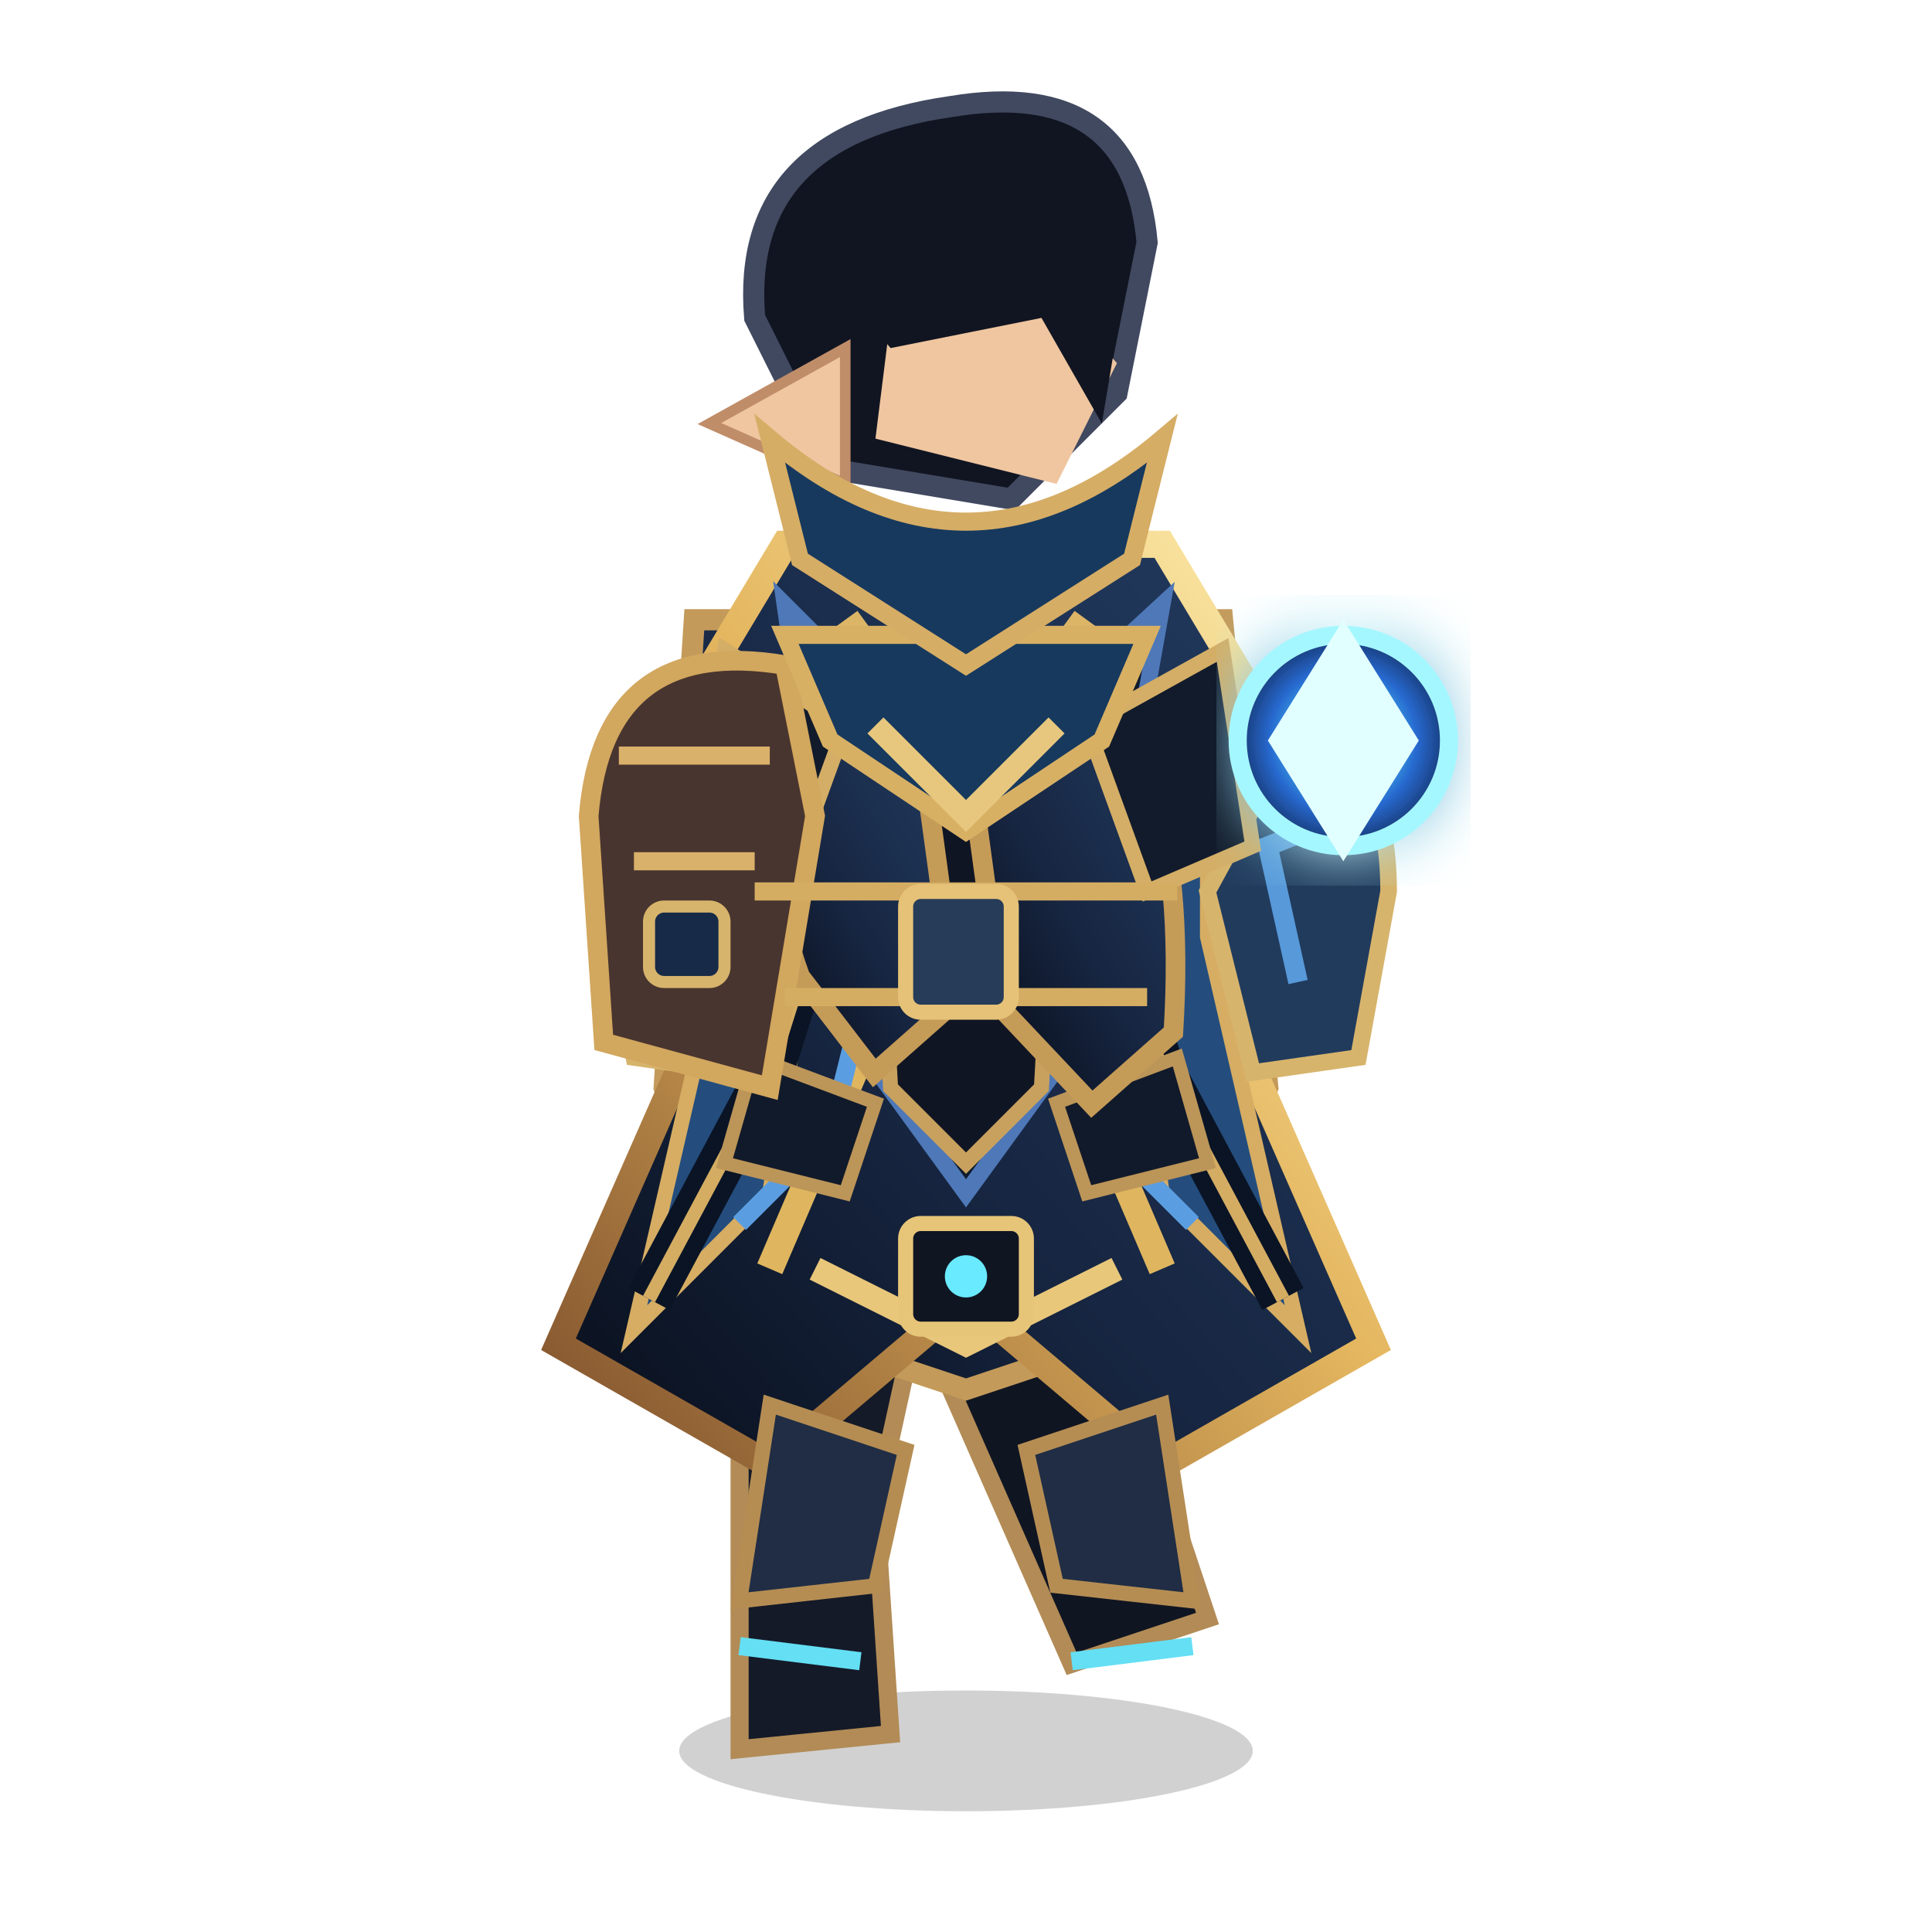
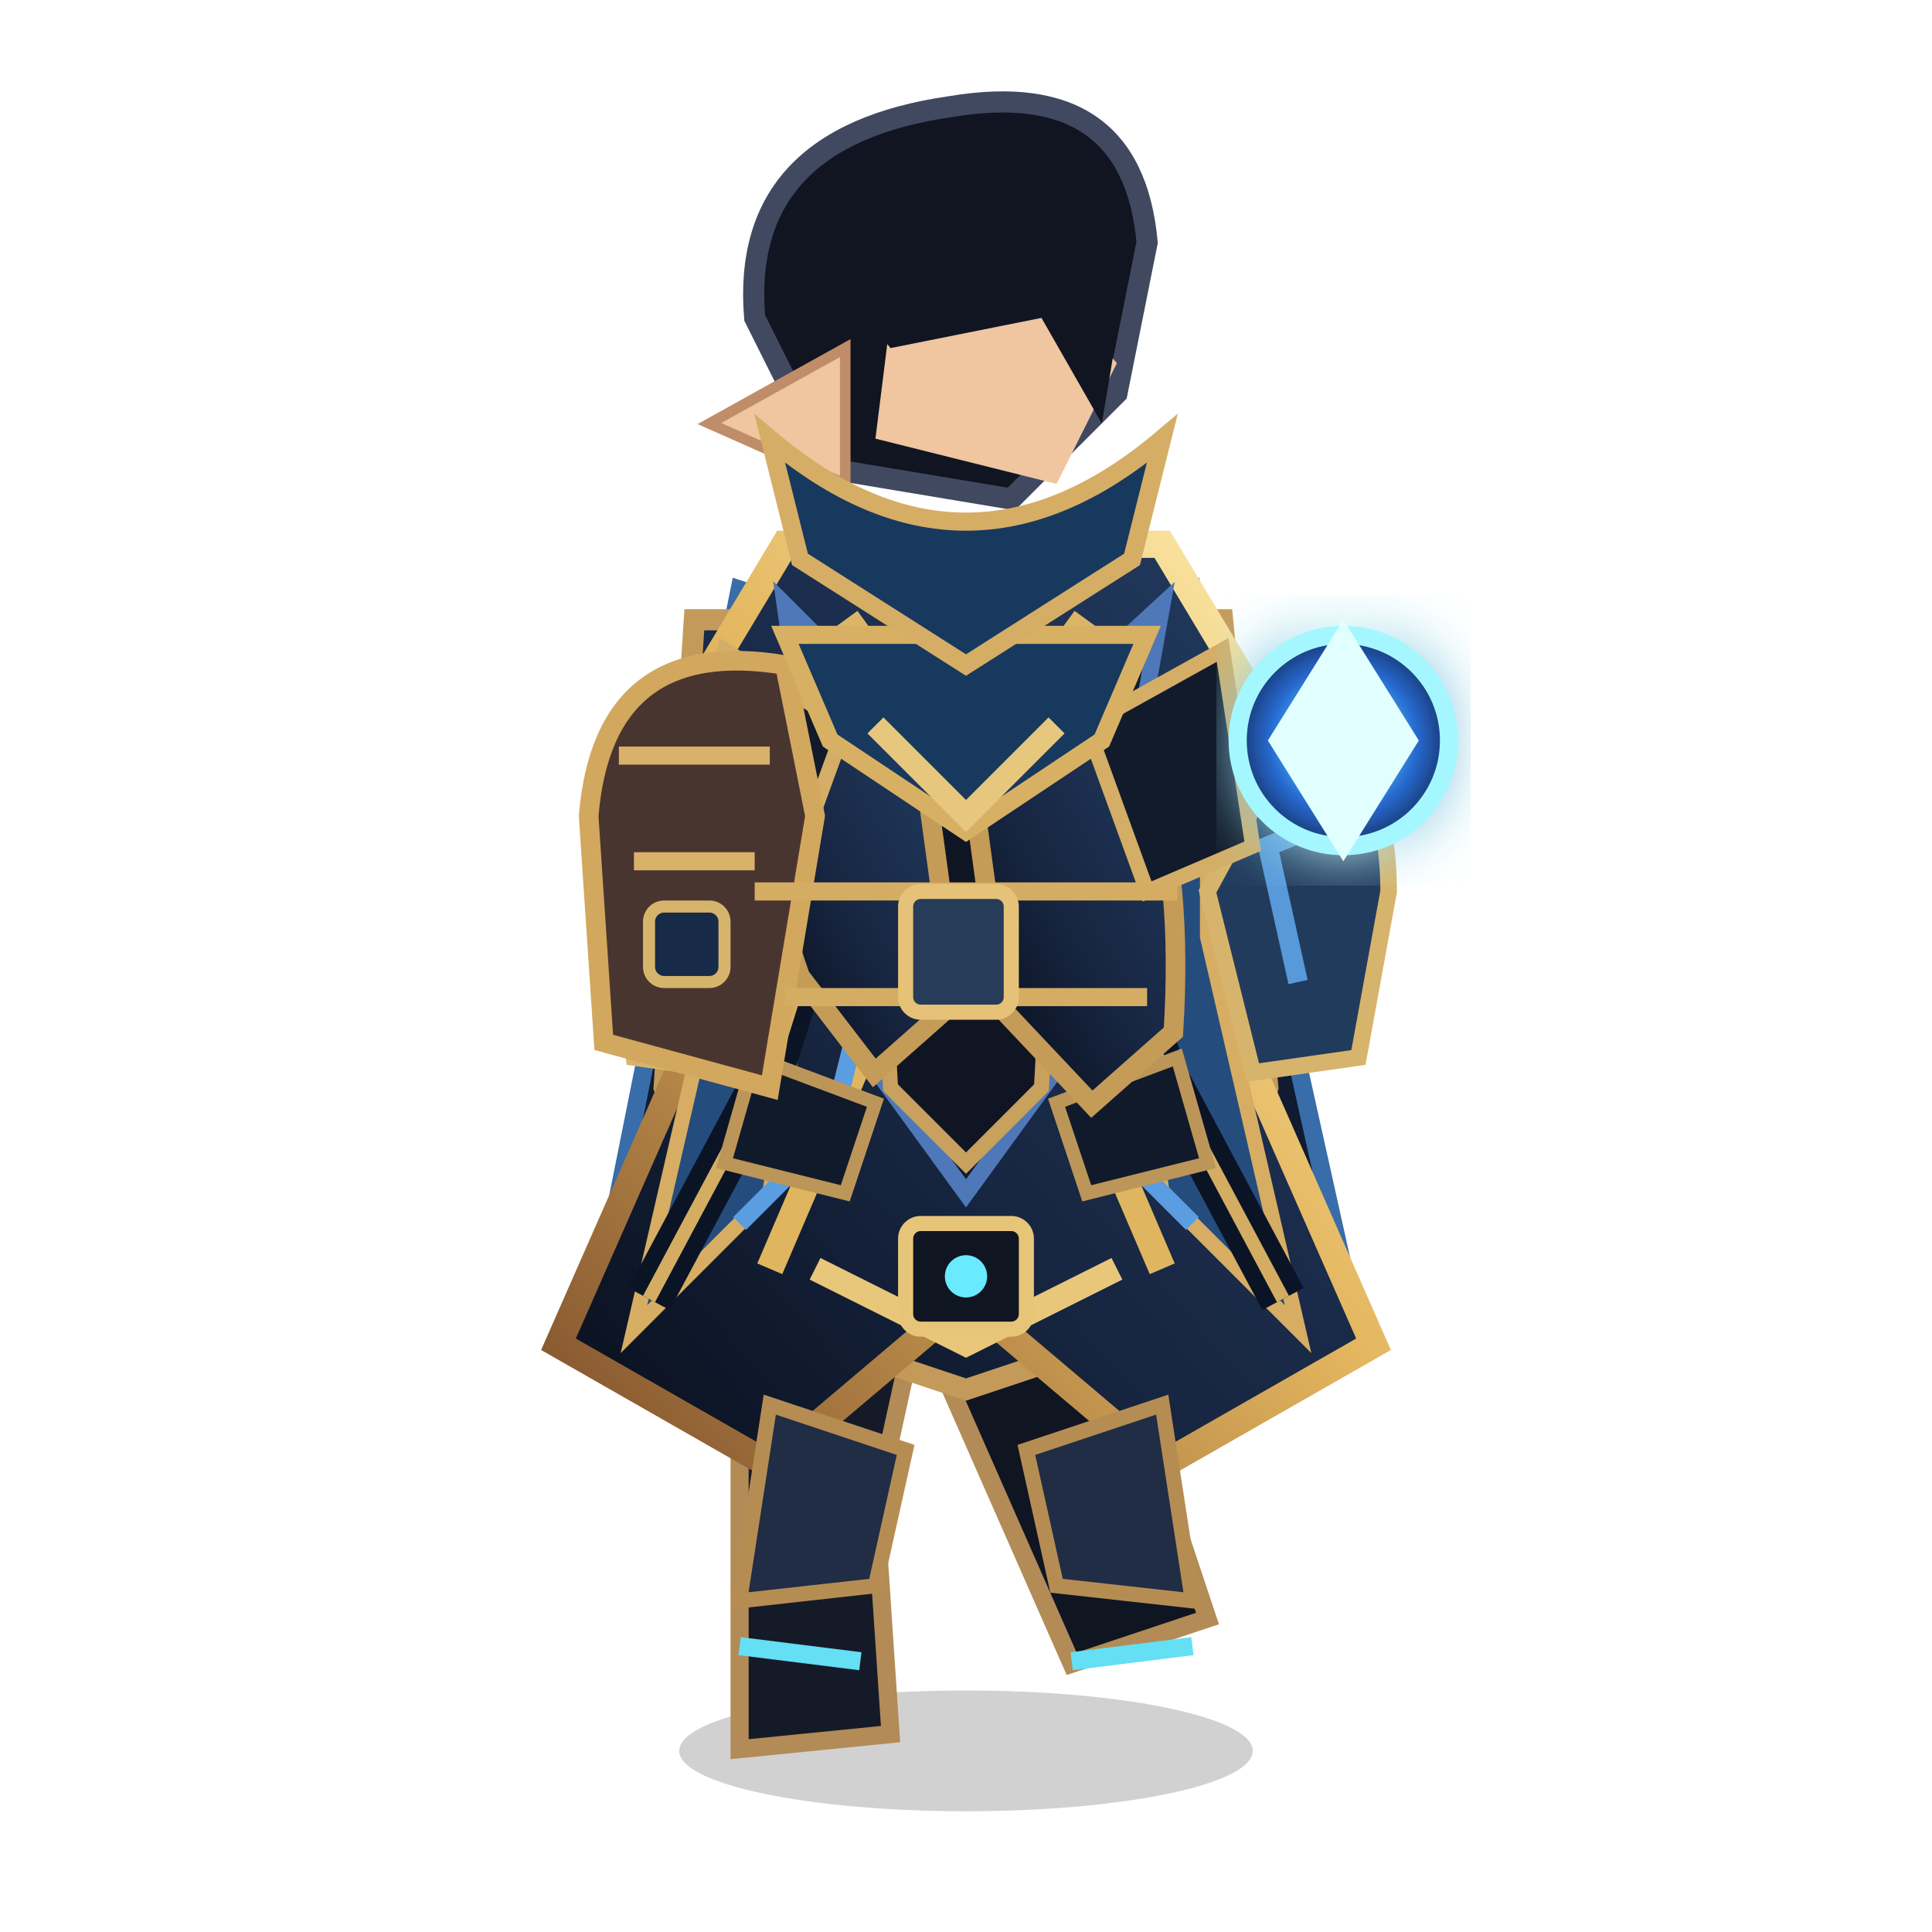
<svg xmlns="http://www.w3.org/2000/svg" width="128" height="128" viewBox="0 0 128 128" role="img" aria-label="Researcher right walk frame 7">
  <defs>
    <linearGradient id="coat" x1="0" y1="0" x2="1" y2="1">
      <stop offset="0" stop-color="#223c61" />
      <stop offset=".58" stop-color="#172642" />
      <stop offset="1" stop-color="#090f1b" />
    </linearGradient>
    <linearGradient id="gold" x1="0" y1="0" x2="1" y2="1">
      <stop stop-color="#fff0b2" />
      <stop offset=".45" stop-color="#e4b65f" />
      <stop offset="1" stop-color="#80512c" />
    </linearGradient>
    <radialGradient id="orb">
      <stop stop-color="#f0ffff" />
      <stop offset=".25" stop-color="#55e9ff" />
      <stop offset=".7" stop-color="#2769cf" />
      <stop offset="1" stop-color="#18366e" />
    </radialGradient>
    <linearGradient id="skin" x1="0" y1="0" x2="1" y2="1">
      <stop stop-color="#ffe0bd" />
      <stop offset="1" stop-color="#efc6a0" />
    </linearGradient>
    <filter id="glow">
      <feGaussianBlur stdDeviation="2.1" result="b" />
      <feMerge>
        <feMergeNode in="b" />
        <feMergeNode in="SourceGraphic" />
      </feMerge>
    </filter>
  </defs>
  <ellipse cx="64" cy="116" rx="19" ry="4" fill="#000" opacity=".18" />
  <g transform="translate(128 0) scale(-1 1)">
    <g transform="translate(0 1.06066)">
+       <path d="M49 38 Q64 43 79 38 L88 83 Q79 89.586 74 92 L64 84 L54 92 Q43 92.414 39 83 Z" fill="#101b31" stroke="#386da9" stroke-width="1.2" />
+       <path d="M44 81 L54 87 L64 80 L74 87 L84 81" fill="none" stroke="#b58a4d" stroke-width="1" />
      <path d="M55 74 L53 91.172 L48 106.172 L57 109.172 L65 91 L66 75 Z" fill="#101522" stroke="#b28b56" stroke-width="1.2" />
      <path d="M65 76 L70 98.828 L69 113.828 L79 114.828 L79 94 L74 74 Z" fill="#151a28" stroke="#b28b56" stroke-width="1.2" />
      <path d="M47 40 L82 40 L84 71 L79 86 L64 91 L49 86 L44 71 Z" fill="url(#coat)" stroke="#c49a5a" stroke-width="1.4" />
      <path d="M51 35 L76 35 L82 45 L80 63 L91 88 L77 96 L64 85 L51 96 L37 88 L48 63 L45 45 Z" fill="url(#coat)" stroke="url(#gold)" stroke-width="1.8" />
      <path d="M51 39 L64 51 L76 39 L72 67 L64 78 L56 67 Z" fill="#101b2d" stroke="#4e78b8" stroke-width="1.1" />
      <path d="M48 49 L55 52 L51 78 L42 87 L48 61 Z M78 49 L73 52 L77 78 L86 87 L80 61 Z" fill="#244d7d" stroke="#d6ad63" stroke-width="1" />
      <path d="M56 40 L64 51 L72 40" fill="none" stroke="#dcb566" stroke-width="2" />
      <path d="M58 53 L70 53 L69 71 L64 76 L59 71 Z" fill="#101523" stroke="#c8a15e" stroke-width="1" />
      <path d="M53 46 L57 69 L51 83 M75 46 L71 69 L77 83" fill="none" stroke="#dfb65f" stroke-width="1.8" />
      <path d="M47 53 L81 53" stroke="#a47b47" stroke-width="1.3" />
      <path d="M47 44 L57 51 L51 70 L43 85 M81 44 L71 51 L77 70 L85 85" fill="none" stroke="#0a1425" stroke-width="3.1" />
      <path d="M47 44 L57 51 L51 70 L43 85 M81 44 L71 51 L77 70 L85 85" fill="none" stroke="#d4ad63" stroke-width=".9" />
      <path d="M54 54 L59 58 L55 74 L49 80 M74 54 L69 58 L73 74 L79 80" fill="none" stroke="#5b9de1" stroke-width="1.2" />
      <path d="M54 83 L64 88 L74 83" fill="none" stroke="#e8c77b" stroke-width="1.6" />
      <rect x="60" y="80" width="8" height="7" rx="1" fill="#101522" stroke="#e7c578" stroke-width="1" />
      <circle cx="64" cy="83.5" r="1.4" fill="#69eaff" />
      <path d="M42 47 Q36 49 36 58 L38 69 L45 70 L48 58 Z" fill="#213b5d" stroke="#d7b46c" stroke-width="1.1" />
      <path d="M39 53 L44 55 L42 64" fill="none" stroke="#5799d9" stroke-width="1.3" />
      <path d="M81 47 Q88 49 88 58 L86 69 L79 70 L76 58 Z" fill="#172944" stroke="#d7b46c" stroke-width="1.1" />
      <path d="M80 54 L85 56 L83 64" fill="none" stroke="#5799d9" stroke-width="1.3" />
      <path d="M50 69 L58 72 L56 78 L48 76 Z M70 72 L78 69 L80 76 L72 78 Z" fill="#111a2a" stroke="#bc9558" stroke-width=".9" />
      <path d="M51 92 L60 95 L58 104 L49 105 Z M68 95 L77 92 L79 105 L70 104 Z" fill="#202d44" stroke="#b58d53" stroke-width="1" />
      <path d="M49 108 L57 109 M71 109 L79 108" stroke="#64dff4" stroke-width="1.2" />
      <g transform="rotate(7.778175 64 48)">
        <path d="M58 42 Q49 49 53 69 L59 73 L64 66 L64 49 Z" fill="url(#coat)" stroke="#c59b58" stroke-width="1.3" />
        <path d="M70 43 Q80 48 77 62 L73 69 L67 65 L67 50 Z" fill="url(#coat)" stroke="#c59b58" stroke-width="1.3" />
      </g>
      <path d="M47 42 L56 47 L52 58 L45 55 Z M80 42 L72 47 L76 58 L83 55 Z" fill="#121b2b" stroke="#d4ae66" stroke-width="1" />
      <path d="M76 43 Q88 41 89 53 L88 68 L77 71 L74 53 Z" fill="#49352f" stroke="#d2a75e" stroke-width="1.3" />
      <path d="M77 49 L87 49 M78 56 L86 56" stroke="#d9b16a" stroke-width="1.2" />
      <rect x="80" y="59" width="5" height="5" rx="1" fill="#172b48" stroke="#d7b46c" stroke-width=".8" />
      <path d="M52 41 L76 41 L73 48 L64 54 L55 48 Z" fill="#17395e" stroke="#d8b064" stroke-width="1.2" />
      <path d="M58 47 L64 53 L70 47" fill="none" stroke="#e6c77d" stroke-width="1.5" />
      <path d="M50 58 L78 58 M52 65 L76 65" stroke="#d4ad63" stroke-width="1.2" />
      <rect x="61" y="58" width="7" height="8" rx="1" fill="#273c58" stroke="#e5c277" stroke-width="1" />
      <path d="M52 15 Q53 4 65 6 Q79 8 78 20 L73 30 L61 32 L54 25 Z" fill="#111521" stroke="#414960" stroke-width="1.4" />
      <path d="M72 22 L81 27 L72 31 Z" fill="#efc6a0" stroke="#c08d69" stroke-width=".7" />
      <path d="M54 23 Q60 16 69 20 L70 28 L58 31 Z" fill="#efc6a0" />
      <path d="M53 15 Q63 5 74 16 L69 22 L59 20 L55 27 Z" fill="#111521" />
      <path d="M51 28 Q64 39 77 28 L75 36 L64 43 L53 36 Z" fill="#17395e" stroke="#d6ad65" stroke-width="1.2" />
      <g filter="url(#glow)">
        <circle cx="39" cy="48" r="7" fill="url(#orb)" stroke="#a5f7ff" stroke-width="1.2" />
        <path d="M34 48 L39 40 L44 48 L39 56 Z" fill="#e2ffff" />
      </g>
    </g>
  </g>
</svg>
